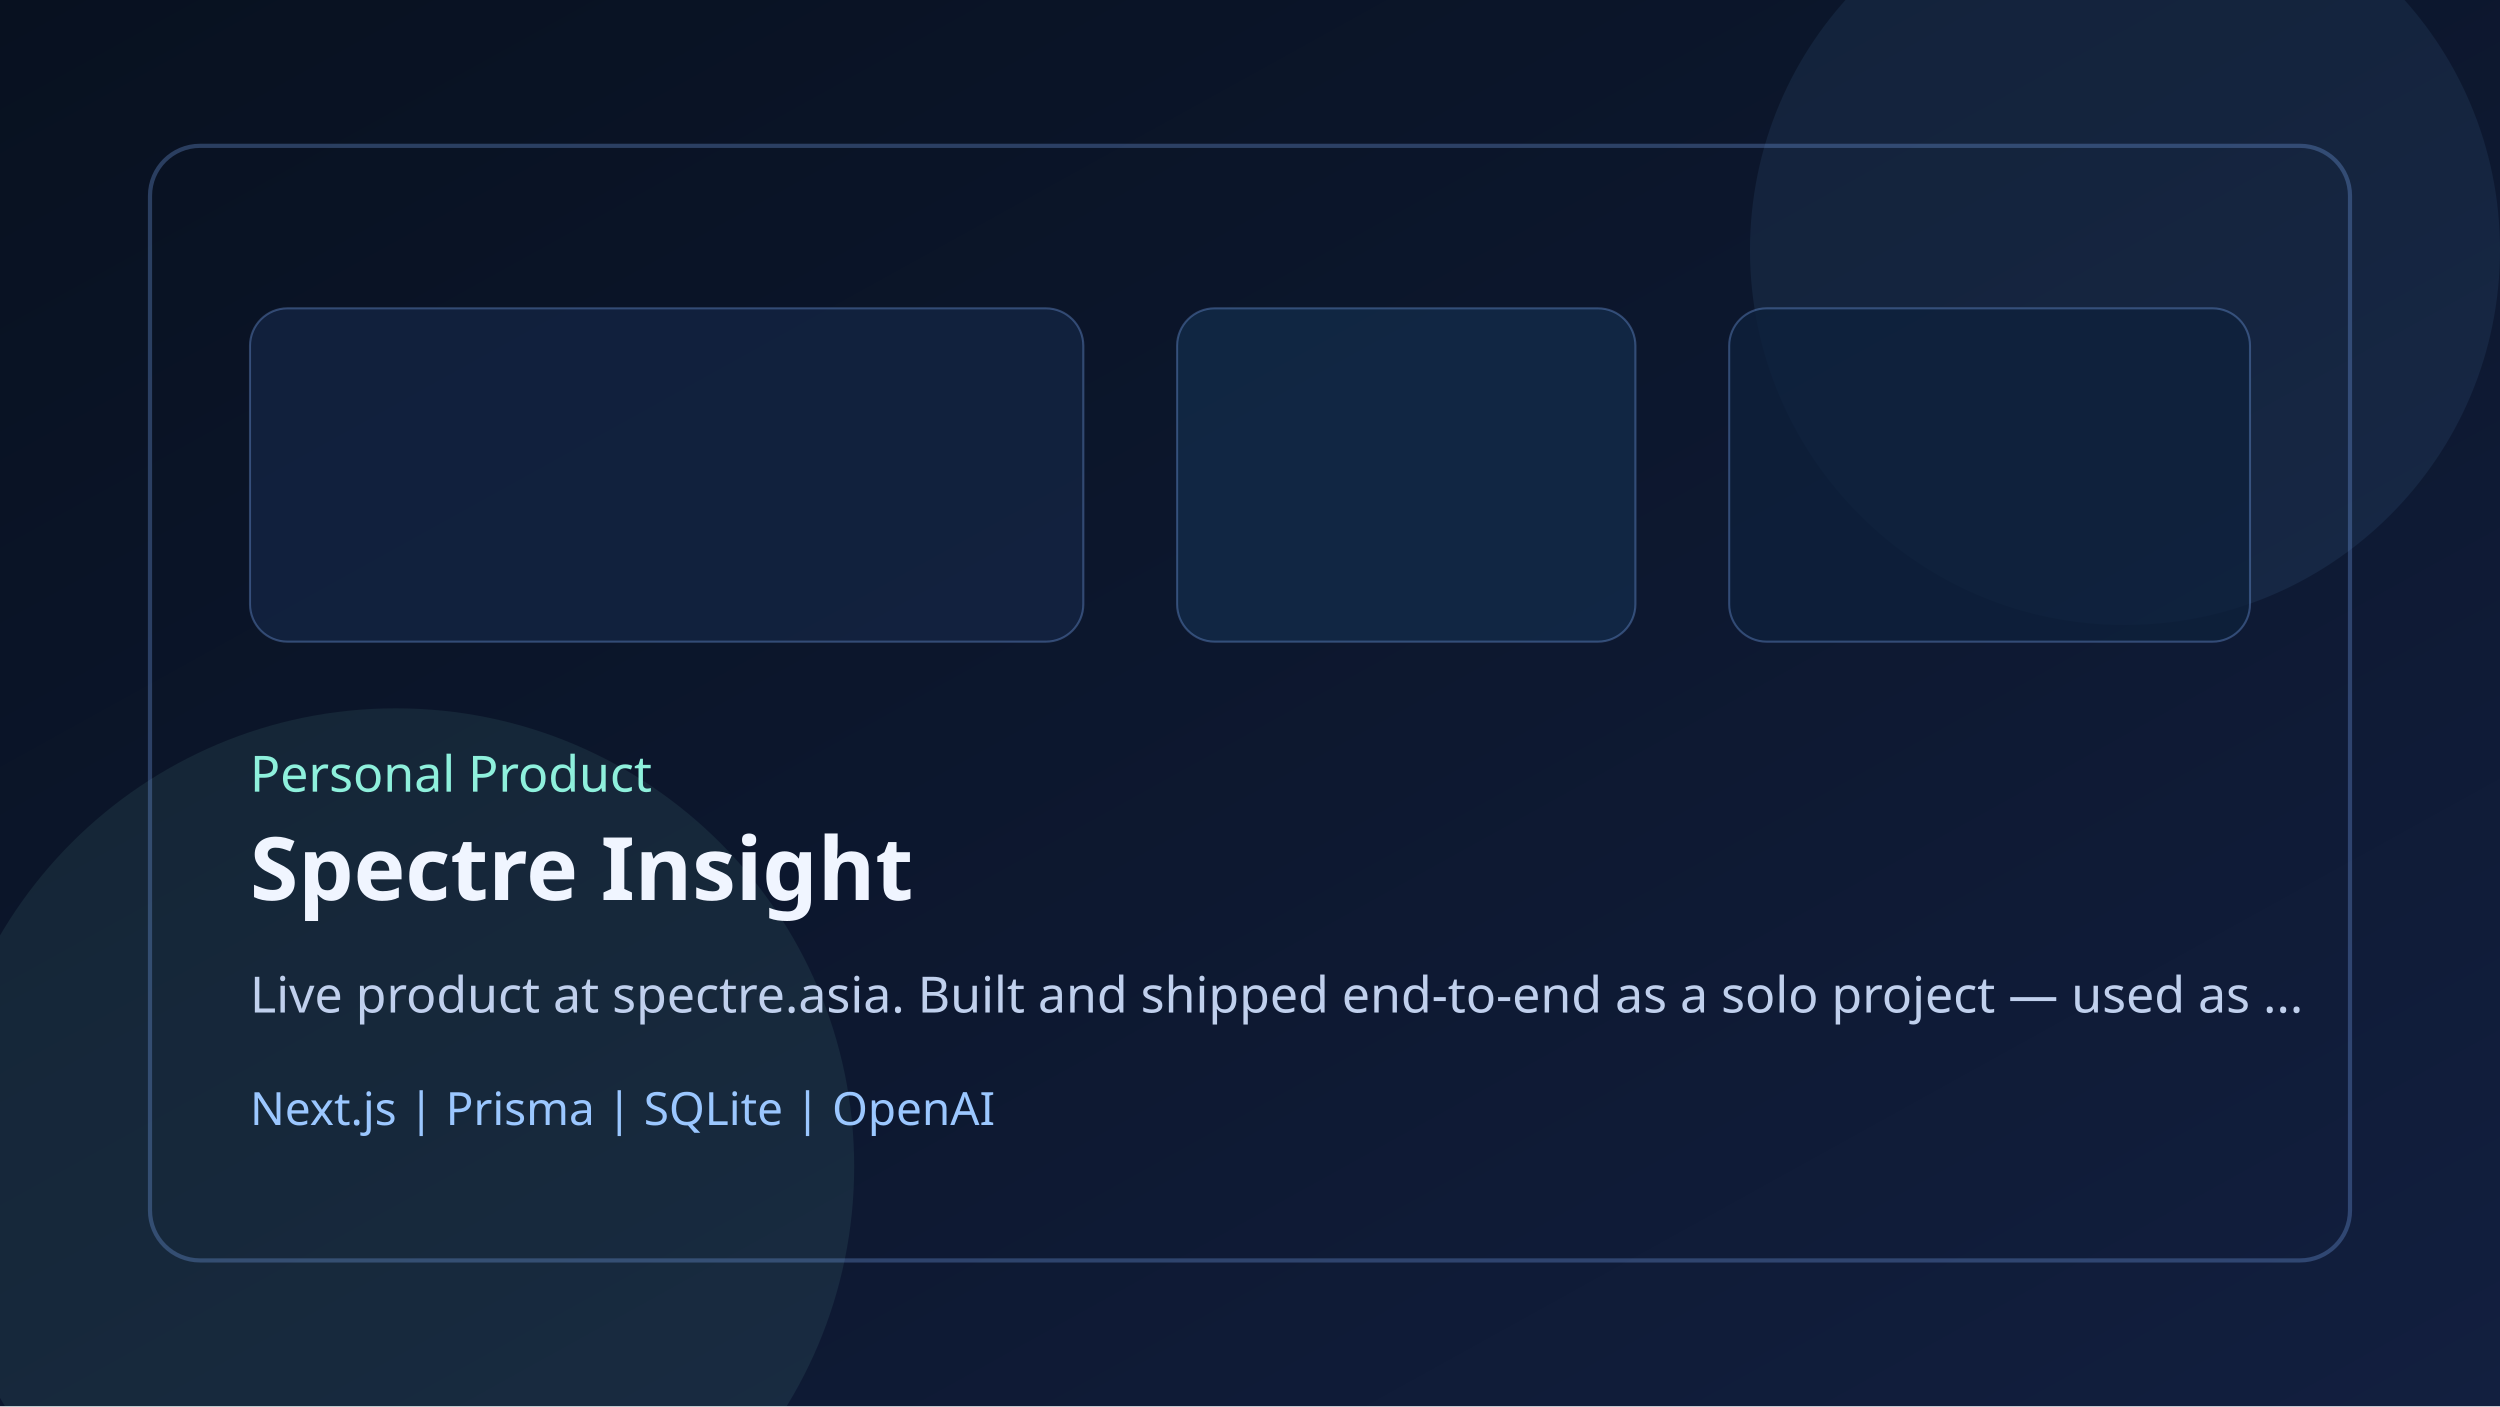
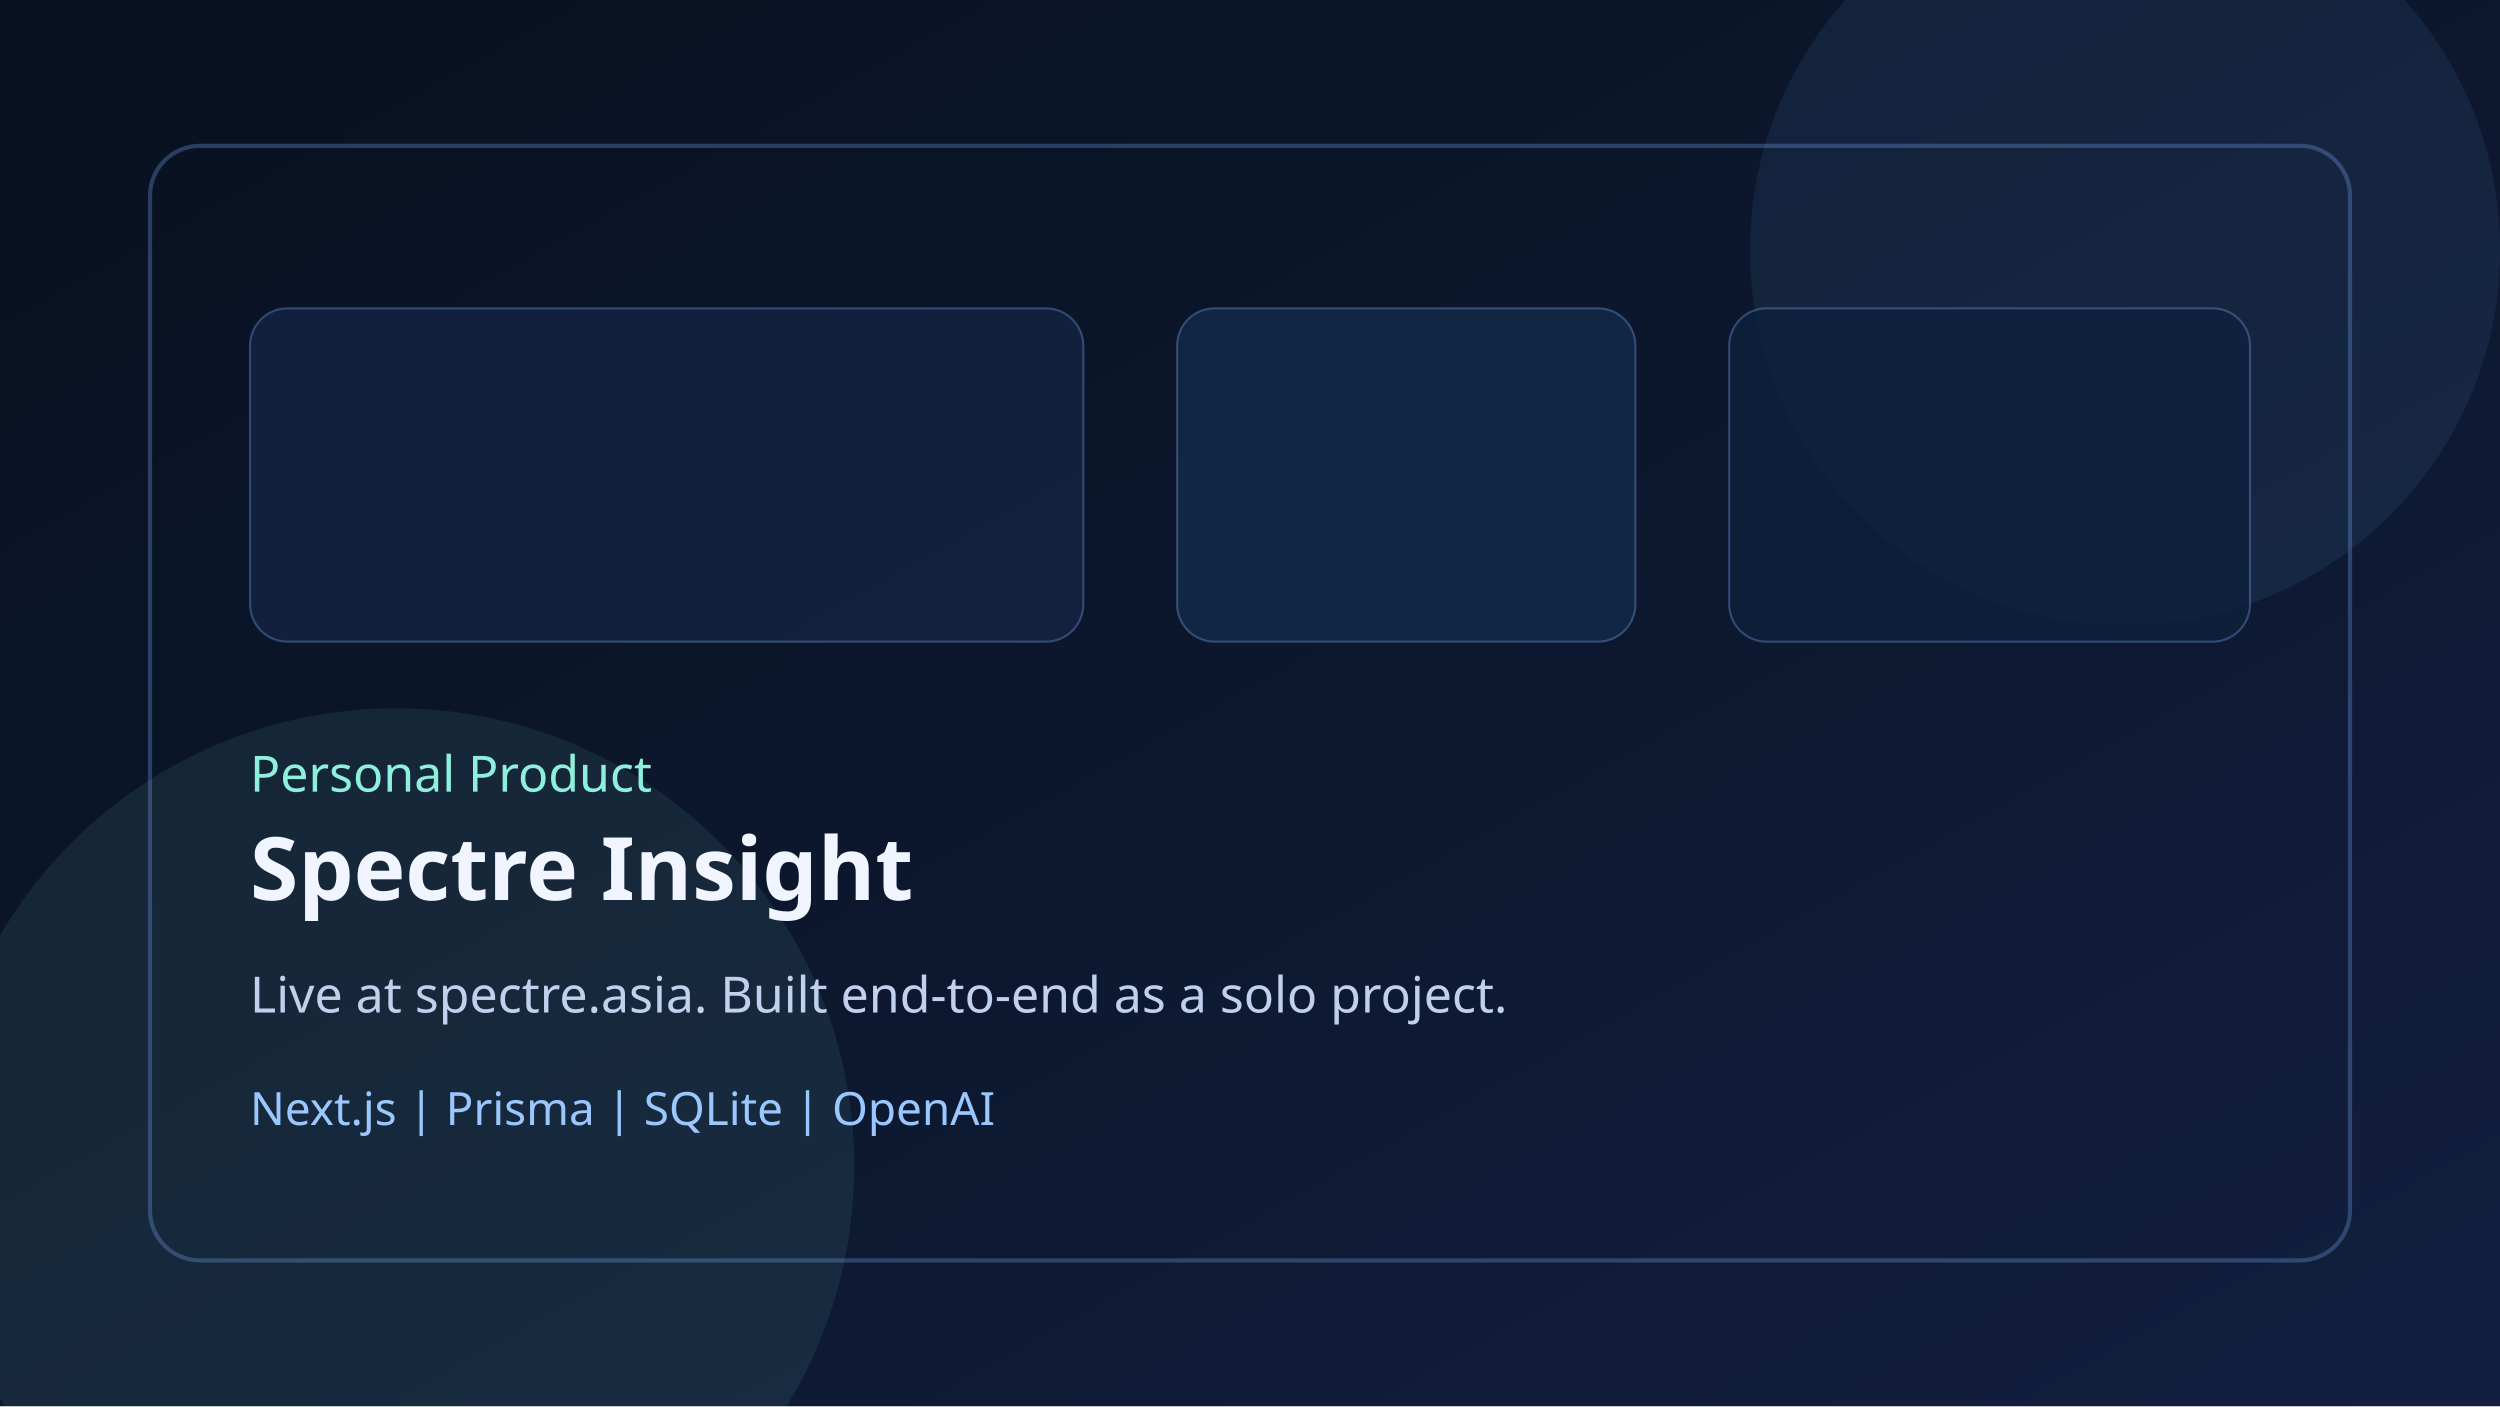
<svg xmlns="http://www.w3.org/2000/svg" width="1200" height="675" viewBox="0 0 1200 675" role="img" aria-labelledby="title desc">
  <defs>
    <linearGradient id="bg" x1="0" y1="0" x2="1" y2="1">
      <stop offset="0%" stop-color="#081120" />
      <stop offset="55%" stop-color="#0d1830" />
      <stop offset="100%" stop-color="#121f3f" />
    </linearGradient>
    <linearGradient id="accent" x1="0" y1="0" x2="1" y2="0">
      <stop offset="0%" stop-color="#79c4ff" />
      <stop offset="100%" stop-color="#8ef0dc" />
    </linearGradient>
  </defs>
  <rect width="1200" height="675" fill="url(#bg)" />
  <circle cx="1020" cy="120" r="180" fill="rgba(120,196,255,0.08)" />
  <circle cx="190" cy="560" r="220" fill="rgba(142,240,220,0.08)" />
  <rect x="72" y="70" width="1056" height="535" rx="24" fill="none" stroke="rgba(130,175,255,0.28)" stroke-width="2" />
  <rect x="120" y="148" width="400" height="160" rx="18" fill="rgba(20,36,67,0.78)" stroke="rgba(130,175,255,0.32)" />
  <rect x="565" y="148" width="220" height="160" rx="18" fill="rgba(18,43,74,0.78)" stroke="rgba(130,175,255,0.32)" />
  <rect x="830" y="148" width="250" height="160" rx="18" fill="rgba(14,33,60,0.78)" stroke="rgba(130,175,255,0.32)" />
  <path d="M520 228h45" stroke="url(#accent)" stroke-width="5" stroke-linecap="round" />
  <path d="M785 228h45" stroke="url(#accent)" stroke-width="5" stroke-linecap="round" />
  <text x="120" y="380" fill="#8ef0dc" font-size="24" font-family="'Segoe UI', Tahoma, sans-serif">Personal Product</text>
  <text x="120" y="432" fill="#f0f5ff" font-size="42" font-family="'Segoe UI', Tahoma, sans-serif" font-weight="700">Spectre Insight</text>
-   <text x="120" y="486" fill="#c0d0ed" font-size="24" font-family="'Segoe UI', Tahoma, sans-serif">Live product at spectre.asia. Built and shipped end-to-end as a solo project — used as ...</text>
+   <text x="120" y="486" fill="#c0d0ed" font-size="24" font-family="'Segoe UI', Tahoma, sans-serif">Live at spectre.asia. Built end-to-end as a solo project.</text>
  <text x="120" y="540" fill="#9bc7ff" font-size="22" font-family="'Segoe UI', Tahoma, sans-serif">Next.js | Prisma | SQLite | OpenAI</text>
</svg>
